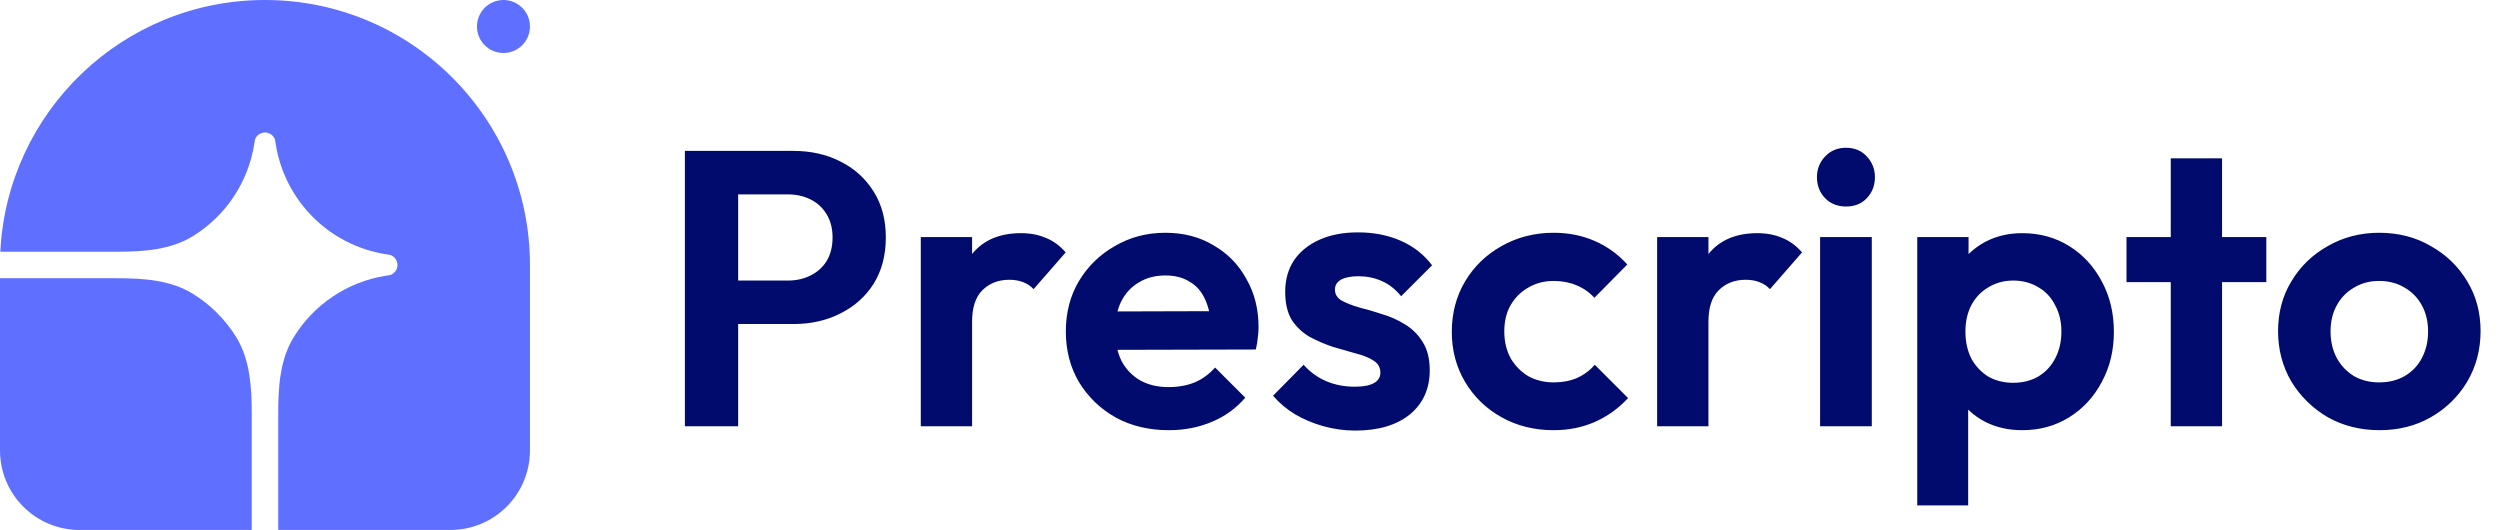
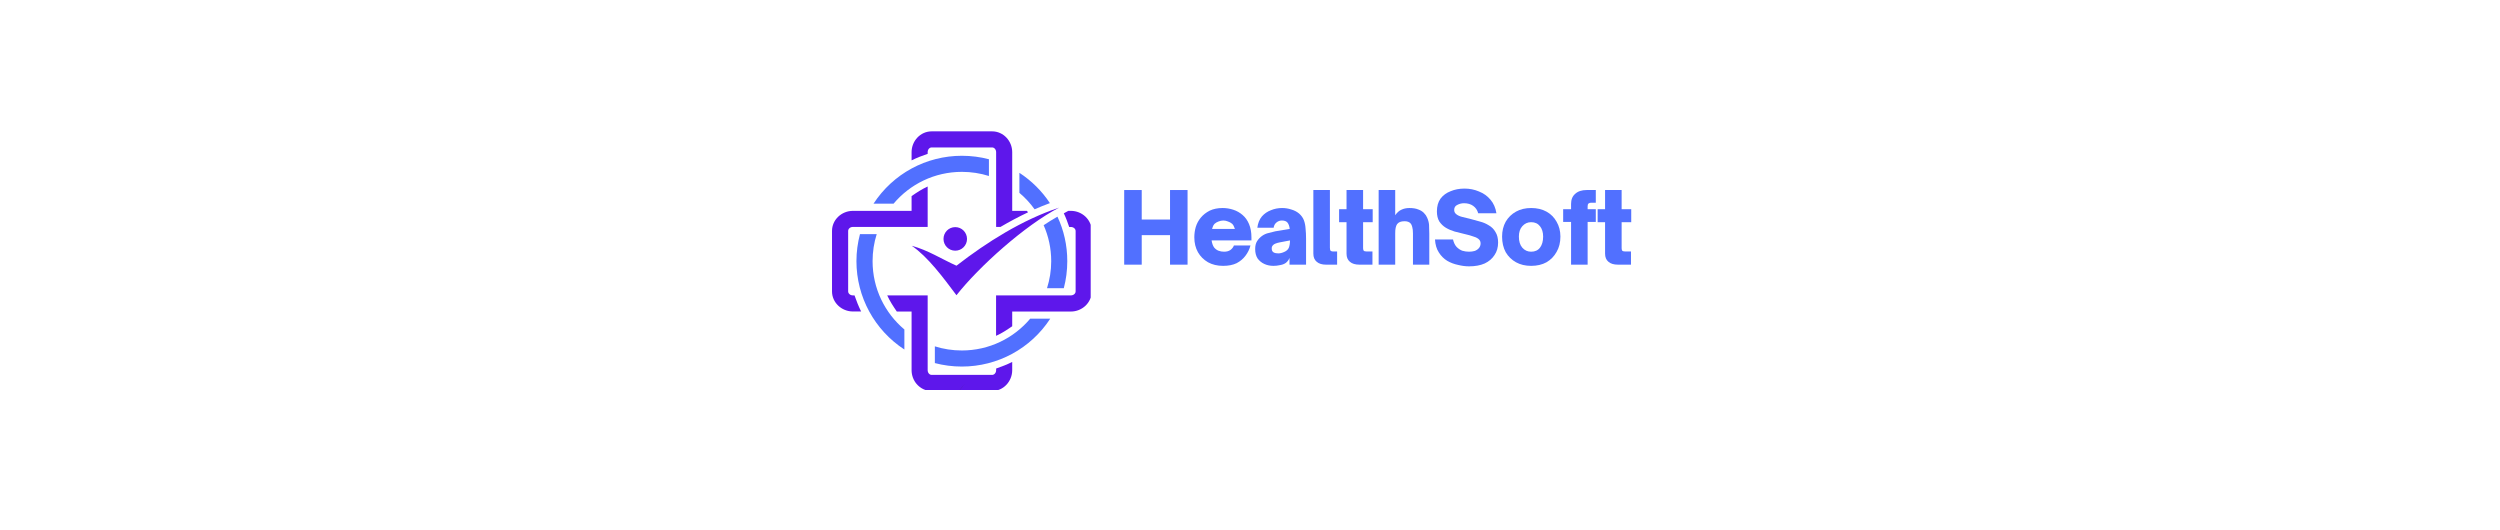
- <svg xmlns="http://www.w3.org/2000/svg" width="217" height="46" viewBox="0 0 217 46" fill="none">
-   <path d="M23 0C35.703 0 46 10.297 46 23V39.1C46 40.93 45.273 42.685 43.979 43.979C42.685 45.273 40.93 46 39.1 46H24.15V35.91C24.15 33.608 24.29 31.223 25.497 29.263C26.362 27.859 27.518 26.657 28.888 25.738C30.258 24.82 31.81 24.208 33.437 23.942L33.878 23.871C34.059 23.808 34.217 23.691 34.328 23.535C34.44 23.379 34.5 23.192 34.5 23C34.5 22.808 34.44 22.621 34.328 22.465C34.217 22.309 34.059 22.192 33.878 22.129L33.437 22.058C31.059 21.67 28.863 20.544 27.159 18.84C25.456 17.137 24.33 14.941 23.942 12.563L23.87 12.122C23.808 11.941 23.691 11.783 23.535 11.671C23.379 11.56 23.192 11.5 23 11.5C22.808 11.5 22.621 11.56 22.465 11.671C22.309 11.783 22.191 11.941 22.129 12.122L22.058 12.563C21.792 14.19 21.18 15.742 20.261 17.111C19.343 18.481 18.141 19.638 16.737 20.502C14.777 21.71 12.392 21.85 10.09 21.85H0.027C0.629 9.682 10.683 0 23 0Z" fill="#5F6FFF" />
-   <path d="M0 24.15H10.09C12.392 24.15 14.777 24.29 16.737 25.498C18.269 26.442 19.558 27.731 20.502 29.263C21.71 31.223 21.85 33.608 21.85 35.91V46H6.9C5.07 46 3.315 45.273 2.021 43.979C0.727 42.685 0 40.93 0 39.1L0 24.15ZM46 2.3C46 2.91 45.758 3.495 45.326 3.926C44.895 4.358 44.31 4.6 43.7 4.6C43.09 4.6 42.505 4.358 42.074 3.926C41.642 3.495 41.4 2.91 41.4 2.3C41.4 1.69 41.642 1.105 42.074 0.674C42.505 0.242 43.09 0 43.7 0C44.31 0 44.895 0.242 45.326 0.674C45.758 1.105 46 1.69 46 2.3Z" fill="#5F6FFF" />
-   <path d="M62.848 28.126V24.352H68.39C69.115 24.352 69.773 24.205 70.362 23.91C70.951 23.615 71.416 23.196 71.756 22.652C72.096 22.085 72.266 21.405 72.266 20.612C72.266 19.841 72.096 19.173 71.756 18.606C71.416 18.039 70.951 17.609 70.362 17.314C69.773 17.019 69.115 16.872 68.39 16.872H62.848V13.098H68.866C70.385 13.098 71.745 13.404 72.946 14.016C74.17 14.628 75.133 15.501 75.836 16.634C76.539 17.745 76.89 19.071 76.89 20.612C76.89 22.153 76.539 23.491 75.836 24.624C75.133 25.735 74.17 26.596 72.946 27.208C71.745 27.82 70.385 28.126 68.866 28.126H62.848ZM59.448 37V13.098H64.072V37H59.448ZM79.923 37V20.578H84.377V37H79.923ZM84.377 27.922L82.643 26.766C82.847 24.749 83.436 23.162 84.411 22.006C85.386 20.827 86.791 20.238 88.627 20.238C89.421 20.238 90.135 20.374 90.769 20.646C91.404 20.895 91.982 21.315 92.503 21.904L89.715 25.1C89.466 24.828 89.16 24.624 88.797 24.488C88.457 24.352 88.061 24.284 87.607 24.284C86.655 24.284 85.873 24.59 85.261 25.202C84.672 25.791 84.377 26.698 84.377 27.922ZM101.457 37.34C99.734 37.34 98.204 36.977 96.867 36.252C95.529 35.504 94.464 34.484 93.671 33.192C92.9 31.9 92.515 30.427 92.515 28.772C92.515 27.14 92.889 25.689 93.637 24.42C94.407 23.128 95.45 22.108 96.765 21.36C98.079 20.589 99.541 20.204 101.151 20.204C102.738 20.204 104.132 20.567 105.333 21.292C106.557 21.995 107.509 22.969 108.189 24.216C108.892 25.44 109.243 26.834 109.243 28.398C109.243 28.693 109.22 28.999 109.175 29.316C109.152 29.611 109.096 29.951 109.005 30.336L95.201 30.37V27.038L106.931 27.004L105.129 28.398C105.084 27.423 104.902 26.607 104.585 25.95C104.29 25.293 103.848 24.794 103.259 24.454C102.692 24.091 101.99 23.91 101.151 23.91C100.267 23.91 99.496 24.114 98.839 24.522C98.181 24.907 97.671 25.463 97.309 26.188C96.969 26.891 96.799 27.729 96.799 28.704C96.799 29.701 96.98 30.574 97.343 31.322C97.728 32.047 98.272 32.614 98.975 33.022C99.677 33.407 100.494 33.6 101.423 33.6C102.262 33.6 103.021 33.464 103.701 33.192C104.381 32.897 104.97 32.467 105.469 31.9L108.087 34.518C107.294 35.447 106.319 36.15 105.163 36.626C104.03 37.102 102.794 37.34 101.457 37.34ZM117.641 37.374C116.712 37.374 115.794 37.249 114.887 37C114.003 36.751 113.187 36.411 112.439 35.98C111.691 35.527 111.045 34.983 110.501 34.348L113.153 31.662C113.72 32.297 114.377 32.773 115.125 33.09C115.873 33.407 116.701 33.566 117.607 33.566C118.333 33.566 118.877 33.464 119.239 33.26C119.625 33.056 119.817 32.75 119.817 32.342C119.817 31.889 119.613 31.537 119.205 31.288C118.82 31.039 118.31 30.835 117.675 30.676C117.041 30.495 116.372 30.302 115.669 30.098C114.989 29.871 114.332 29.588 113.697 29.248C113.063 28.885 112.541 28.398 112.133 27.786C111.748 27.151 111.555 26.335 111.555 25.338C111.555 24.295 111.805 23.389 112.303 22.618C112.825 21.847 113.561 21.247 114.513 20.816C115.465 20.385 116.587 20.17 117.879 20.17C119.239 20.17 120.463 20.408 121.551 20.884C122.662 21.36 123.58 22.074 124.305 23.026L121.619 25.712C121.121 25.1 120.554 24.658 119.919 24.386C119.307 24.114 118.639 23.978 117.913 23.978C117.256 23.978 116.746 24.08 116.383 24.284C116.043 24.488 115.873 24.771 115.873 25.134C115.873 25.542 116.066 25.859 116.451 26.086C116.859 26.313 117.381 26.517 118.015 26.698C118.65 26.857 119.307 27.049 119.987 27.276C120.69 27.48 121.347 27.775 121.959 28.16C122.594 28.545 123.104 29.055 123.489 29.69C123.897 30.325 124.101 31.141 124.101 32.138C124.101 33.747 123.523 35.028 122.367 35.98C121.211 36.909 119.636 37.374 117.641 37.374ZM134.857 37.34C133.179 37.34 131.672 36.966 130.335 36.218C128.997 35.47 127.943 34.45 127.173 33.158C126.402 31.866 126.017 30.415 126.017 28.806C126.017 27.174 126.402 25.712 127.173 24.42C127.943 23.128 128.997 22.108 130.335 21.36C131.695 20.589 133.202 20.204 134.857 20.204C136.149 20.204 137.339 20.442 138.427 20.918C139.515 21.394 140.455 22.074 141.249 22.958L138.393 25.848C137.962 25.372 137.441 25.009 136.829 24.76C136.239 24.511 135.582 24.386 134.857 24.386C134.041 24.386 133.304 24.579 132.647 24.964C132.012 25.327 131.502 25.837 131.117 26.494C130.754 27.129 130.573 27.888 130.573 28.772C130.573 29.633 130.754 30.404 131.117 31.084C131.502 31.741 132.012 32.263 132.647 32.648C133.304 33.011 134.041 33.192 134.857 33.192C135.605 33.192 136.273 33.067 136.863 32.818C137.475 32.546 137.996 32.161 138.427 31.662L141.317 34.552C140.478 35.459 139.515 36.15 138.427 36.626C137.339 37.102 136.149 37.34 134.857 37.34ZM143.839 37V20.578H148.293V37H143.839ZM148.293 27.922L146.559 26.766C146.763 24.749 147.353 23.162 148.327 22.006C149.302 20.827 150.707 20.238 152.543 20.238C153.337 20.238 154.051 20.374 154.685 20.646C155.32 20.895 155.898 21.315 156.419 21.904L153.631 25.1C153.382 24.828 153.076 24.624 152.713 24.488C152.373 24.352 151.977 24.284 151.523 24.284C150.571 24.284 149.789 24.59 149.177 25.202C148.588 25.791 148.293 26.698 148.293 27.922ZM157.984 37V20.578H162.472V37H157.984ZM160.228 17.926C159.502 17.926 158.902 17.688 158.426 17.212C157.95 16.713 157.712 16.101 157.712 15.376C157.712 14.673 157.95 14.073 158.426 13.574C158.902 13.075 159.502 12.826 160.228 12.826C160.976 12.826 161.576 13.075 162.03 13.574C162.506 14.073 162.744 14.673 162.744 15.376C162.744 16.101 162.506 16.713 162.03 17.212C161.576 17.688 160.976 17.926 160.228 17.926ZM175.529 37.34C174.351 37.34 173.285 37.102 172.333 36.626C171.381 36.127 170.622 35.459 170.055 34.62C169.489 33.781 169.183 32.818 169.137 31.73V25.916C169.183 24.828 169.489 23.865 170.055 23.026C170.645 22.165 171.404 21.485 172.333 20.986C173.285 20.487 174.351 20.238 175.529 20.238C177.048 20.238 178.408 20.612 179.609 21.36C180.811 22.108 181.751 23.128 182.431 24.42C183.134 25.712 183.485 27.174 183.485 28.806C183.485 30.415 183.134 31.866 182.431 33.158C181.751 34.45 180.811 35.47 179.609 36.218C178.408 36.966 177.048 37.34 175.529 37.34ZM174.747 33.226C175.563 33.226 176.289 33.045 176.923 32.682C177.558 32.297 178.045 31.775 178.385 31.118C178.748 30.438 178.929 29.656 178.929 28.772C178.929 27.911 178.748 27.151 178.385 26.494C178.045 25.814 177.558 25.293 176.923 24.93C176.289 24.545 175.563 24.352 174.747 24.352C173.954 24.352 173.24 24.545 172.605 24.93C171.971 25.293 171.472 25.814 171.109 26.494C170.769 27.151 170.599 27.911 170.599 28.772C170.599 29.656 170.769 30.438 171.109 31.118C171.472 31.775 171.959 32.297 172.571 32.682C173.206 33.045 173.931 33.226 174.747 33.226ZM166.417 43.868V20.578H170.871V24.896L170.123 28.874L170.837 32.852V43.868H166.417ZM188.421 37V13.744H192.875V37H188.421ZM184.579 24.488V20.578H196.717V24.488H184.579ZM206.542 37.34C204.887 37.34 203.391 36.966 202.054 36.218C200.739 35.447 199.685 34.416 198.892 33.124C198.121 31.809 197.736 30.347 197.736 28.738C197.736 27.129 198.121 25.689 198.892 24.42C199.662 23.128 200.716 22.108 202.054 21.36C203.391 20.589 204.876 20.204 206.508 20.204C208.185 20.204 209.681 20.589 210.996 21.36C212.333 22.108 213.387 23.128 214.158 24.42C214.928 25.689 215.314 27.129 215.314 28.738C215.314 30.347 214.928 31.809 214.158 33.124C213.387 34.416 212.333 35.447 210.996 36.218C209.681 36.966 208.196 37.34 206.542 37.34ZM206.508 33.192C207.346 33.192 208.083 33.011 208.718 32.648C209.375 32.263 209.874 31.741 210.214 31.084C210.576 30.404 210.758 29.633 210.758 28.772C210.758 27.911 210.576 27.151 210.214 26.494C209.851 25.837 209.352 25.327 208.718 24.964C208.083 24.579 207.346 24.386 206.508 24.386C205.692 24.386 204.966 24.579 204.332 24.964C203.697 25.327 203.198 25.837 202.836 26.494C202.473 27.151 202.292 27.911 202.292 28.772C202.292 29.633 202.473 30.404 202.836 31.084C203.198 31.741 203.697 32.263 204.332 32.648C204.966 33.011 205.692 33.192 206.508 33.192Z" fill="#000B6D" />
+ <svg xmlns="http://www.w3.org/2000/svg" width="217" zoomAndPan="magnify" viewBox="0 0 162.75 34.5" height="46" preserveAspectRatio="xMidYMid meet" version="1.0">
+   <defs>
+     <g />
+     <clipPath id="95c4f5c852">
+       <path d="M 0.164 0.551 L 17.004 0.551 L 17.004 17.391 L 0.164 17.391 Z M 0.164 0.551 " clip-rule="nonzero" />
+     </clipPath>
+     <clipPath id="3e0fcca8d9">
+       <path d="M 8 16 L 9 16 L 9 17.391 L 8 17.391 Z M 8 16 " clip-rule="nonzero" />
+     </clipPath>
+     <clipPath id="20ca5450d4">
+       <path d="M 49 4 L 52.551 4 L 52.551 10 L 49 10 Z M 49 4 " clip-rule="nonzero" />
+     </clipPath>
+     <clipPath id="7abe2fecb8">
+       <rect x="0" width="53" y="0" height="18" />
+     </clipPath>
+   </defs>
+   <g transform="matrix(1, 0, 0, 1, 54, 8)">
+     <g clip-path="url(#7abe2fecb8)">
+       <g clip-path="url(#95c4f5c852)">
+         <path fill="#5e17eb" d="M 11.125 6.773 L 10.848 6.773 L 10.848 1.906 C 10.848 1.738 10.73 1.598 10.586 1.598 L 6.652 1.598 C 6.508 1.598 6.391 1.734 6.391 1.906 L 6.391 2.016 C 6.027 2.137 5.688 2.27 5.344 2.441 L 5.344 1.906 C 5.344 1.18 5.914 0.551 6.652 0.551 L 10.586 0.551 C 11.324 0.551 11.895 1.18 11.895 1.906 L 11.895 5.727 L 12.855 5.727 L 12.922 5.824 C 12.309 6.113 11.711 6.434 11.125 6.777 Z M 2.059 12.277 L 1.523 12.277 C 0.797 12.277 0.164 11.707 0.164 10.969 L 0.164 7.035 C 0.164 6.297 0.797 5.727 1.523 5.727 L 5.344 5.727 L 5.344 4.766 C 5.688 4.527 6.004 4.32 6.391 4.141 L 6.391 6.773 L 1.523 6.773 C 1.352 6.773 1.215 6.891 1.215 7.035 L 1.215 10.969 C 1.215 11.113 1.352 11.23 1.523 11.23 L 1.629 11.23 C 1.754 11.59 1.891 11.938 2.059 12.277 Z M 11.895 15.562 L 11.895 16.098 C 11.895 16.824 11.324 17.457 10.582 17.457 L 6.652 17.457 C 6.258 17.457 5.91 17.277 5.668 16.992 C 5.469 16.758 5.344 16.441 5.344 16.098 L 5.344 12.281 L 4.383 12.281 C 4.145 11.934 3.938 11.621 3.758 11.23 L 6.391 11.23 L 6.391 16.098 C 6.391 16.27 6.508 16.406 6.652 16.406 L 10.586 16.406 C 10.73 16.406 10.848 16.27 10.848 16.098 L 10.848 15.992 C 11.207 15.867 11.555 15.734 11.895 15.562 Z M 14.949 5.516 C 12.73 6.664 9.723 9.363 8.266 11.219 C 7.418 10.09 6.41 8.719 5.355 8 C 6.422 8.289 7.293 8.863 8.266 9.297 C 10.258 7.754 12.551 6.312 14.949 5.516 Z M 8.188 6.785 C 8.609 6.785 8.953 7.129 8.953 7.555 C 8.953 7.977 8.609 8.32 8.188 8.32 C 7.762 8.32 7.422 7.977 7.422 7.555 C 7.422 7.129 7.762 6.785 8.188 6.785 Z M 17.07 7.039 L 17.07 10.969 C 17.07 11.711 16.441 12.281 15.715 12.281 L 11.895 12.281 L 11.895 13.238 C 11.547 13.477 11.234 13.688 10.844 13.863 L 10.844 11.23 L 15.715 11.23 C 15.883 11.23 16.023 11.113 16.023 10.969 L 16.023 7.039 C 16.023 6.895 15.883 6.777 15.715 6.777 L 15.605 6.777 C 15.5 6.469 15.395 6.18 15.254 5.887 L 15.547 5.727 L 15.715 5.727 C 16.441 5.727 17.07 6.297 17.07 7.039 Z M 17.07 7.039 " fill-opacity="1" fill-rule="nonzero" />
+       </g>
+       <path fill="#5170ff" d="M 13.352 5.625 C 13.07 5.23 12.734 4.867 12.363 4.555 L 12.363 3.25 C 13.152 3.766 13.832 4.438 14.348 5.223 C 14.012 5.348 13.68 5.48 13.352 5.625 Z M 14.16 10.762 C 14.336 10.207 14.434 9.617 14.434 9.004 C 14.434 8.168 14.258 7.379 13.941 6.66 C 14.238 6.461 14.539 6.277 14.84 6.105 C 15.254 6.984 15.48 7.965 15.48 9 C 15.48 9.609 15.402 10.199 15.254 10.762 Z M 6.859 14.547 C 7.414 14.723 8.004 14.816 8.617 14.816 C 10.402 14.816 12 14.012 13.066 12.746 L 14.371 12.746 C 13.102 14.691 10.949 15.863 8.617 15.863 C 8.008 15.863 7.422 15.785 6.859 15.637 Z M 3.074 7.242 C 2.898 7.797 2.805 8.391 2.805 9.004 C 2.805 10.789 3.609 12.383 4.875 13.449 L 4.875 14.754 C 2.93 13.484 1.754 11.332 1.754 9 C 1.754 8.395 1.836 7.805 1.984 7.242 Z M 8.617 2.141 C 9.227 2.141 9.816 2.219 10.379 2.367 L 10.379 3.457 C 9.824 3.281 9.23 3.188 8.617 3.188 C 6.832 3.188 5.238 3.992 4.172 5.258 L 2.867 5.258 C 4.137 3.309 6.293 2.141 8.617 2.141 Z M 8.617 2.141 " fill-opacity="1" fill-rule="nonzero" />
+       <g clip-path="url(#3e0fcca8d9)">
+         <path fill="#333333" d="M 8.426 17.453 L 8.43 17.457 C 8.555 17.297 8.684 17.137 8.812 16.977 C 8.684 17.133 8.547 17.293 8.426 17.453 Z M 8.426 17.453 " fill-opacity="1" fill-rule="nonzero" />
+       </g>
+       <g fill="#5170ff" fill-opacity="1">
+         <g transform="translate(18.81019, 9.22971)">
+           <g>
+             <path d="M 1.516 0 L 0.375 0 L 0.375 -4.859 L 1.516 -4.859 L 1.516 -2.938 L 3.359 -2.938 L 3.359 -4.859 L 4.5 -4.859 L 4.5 0 L 3.359 0 L 3.359 -1.922 L 1.516 -1.922 Z M 1.516 0 " />
+           </g>
+         </g>
+       </g>
+       <g fill="#5170ff" fill-opacity="1">
+         <g transform="translate(23.54731, 9.22971)">
+           <g>
+             <path d="M 2.078 0.078 C 1.703 0.078 1.375 0 1.094 -0.156 C 0.812 -0.32 0.594 -0.539 0.438 -0.812 C 0.281 -1.094 0.203 -1.414 0.203 -1.781 C 0.203 -2.008 0.234 -2.234 0.297 -2.453 C 0.367 -2.68 0.477 -2.883 0.625 -3.062 C 0.781 -3.25 0.973 -3.398 1.203 -3.516 C 1.441 -3.629 1.723 -3.688 2.047 -3.688 C 2.285 -3.688 2.516 -3.648 2.734 -3.578 C 2.961 -3.504 3.164 -3.391 3.344 -3.234 C 3.52 -3.086 3.66 -2.891 3.766 -2.641 C 3.867 -2.398 3.922 -2.109 3.922 -1.766 L 3.922 -1.578 L 1.328 -1.578 C 1.359 -1.379 1.414 -1.223 1.5 -1.109 C 1.582 -1.016 1.676 -0.945 1.781 -0.906 C 1.895 -0.863 2.016 -0.844 2.141 -0.844 C 2.305 -0.844 2.441 -0.879 2.547 -0.953 C 2.66 -1.035 2.738 -1.133 2.781 -1.25 L 3.859 -1.25 C 3.797 -1.008 3.688 -0.785 3.531 -0.578 C 3.383 -0.379 3.191 -0.219 2.953 -0.094 C 2.711 0.02 2.422 0.078 2.078 0.078 Z M 1.359 -2.328 L 2.844 -2.328 C 2.832 -2.367 2.812 -2.422 2.781 -2.484 C 2.758 -2.547 2.723 -2.602 2.672 -2.656 C 2.586 -2.727 2.492 -2.781 2.391 -2.812 C 2.297 -2.852 2.195 -2.875 2.094 -2.875 C 1.988 -2.875 1.883 -2.852 1.781 -2.812 C 1.688 -2.781 1.598 -2.727 1.516 -2.656 C 1.461 -2.594 1.426 -2.531 1.406 -2.469 C 1.383 -2.414 1.367 -2.367 1.359 -2.328 Z M 1.359 -2.328 " />
+           </g>
+         </g>
+       </g>
+       <g fill="#5170ff" fill-opacity="1">
+         <g transform="translate(27.50868, 9.22971)">
+           <g>
+             <path d="M 1.391 0.078 C 1.172 0.078 0.973 0.035 0.797 -0.047 C 0.617 -0.129 0.473 -0.25 0.359 -0.406 C 0.254 -0.57 0.203 -0.773 0.203 -1.016 C 0.203 -1.223 0.242 -1.395 0.328 -1.531 C 0.422 -1.676 0.531 -1.789 0.656 -1.875 C 0.789 -1.969 0.93 -2.031 1.078 -2.062 C 1.234 -2.102 1.379 -2.141 1.516 -2.172 L 2.453 -2.328 C 2.43 -2.516 2.379 -2.656 2.297 -2.75 C 2.223 -2.832 2.102 -2.875 1.938 -2.875 C 1.812 -2.875 1.695 -2.832 1.594 -2.75 C 1.488 -2.664 1.426 -2.551 1.406 -2.406 L 0.344 -2.406 C 0.383 -2.707 0.484 -2.953 0.641 -3.141 C 0.805 -3.328 1.004 -3.461 1.234 -3.547 C 1.461 -3.641 1.703 -3.688 1.953 -3.688 C 2.16 -3.688 2.359 -3.656 2.547 -3.594 C 2.742 -3.539 2.914 -3.453 3.062 -3.328 C 3.207 -3.203 3.312 -3.055 3.375 -2.891 C 3.438 -2.723 3.473 -2.539 3.484 -2.344 C 3.504 -2.145 3.516 -1.93 3.516 -1.703 L 3.516 0 L 2.438 0 L 2.438 -0.438 C 2.383 -0.301 2.301 -0.191 2.188 -0.109 C 2.082 -0.035 1.957 0.008 1.812 0.031 C 1.676 0.062 1.535 0.078 1.391 0.078 Z M 1.703 -0.734 C 1.828 -0.734 1.957 -0.766 2.094 -0.828 C 2.238 -0.891 2.336 -0.977 2.391 -1.094 C 2.441 -1.219 2.469 -1.379 2.469 -1.578 L 1.812 -1.453 C 1.695 -1.43 1.602 -1.406 1.531 -1.375 C 1.469 -1.352 1.414 -1.32 1.375 -1.281 C 1.344 -1.25 1.316 -1.211 1.297 -1.172 C 1.285 -1.141 1.281 -1.098 1.281 -1.047 C 1.281 -0.93 1.32 -0.848 1.406 -0.797 C 1.488 -0.754 1.586 -0.734 1.703 -0.734 Z M 1.703 -0.734 " />
+           </g>
+         </g>
+       </g>
+       <g fill="#5170ff" fill-opacity="1">
+         <g transform="translate(31.17119, 9.22971)">
+           <g>
+             <path d="M 1.875 0 L 1.156 0 C 0.895 0 0.691 -0.062 0.547 -0.188 C 0.398 -0.312 0.328 -0.488 0.328 -0.719 L 0.328 -4.859 L 1.406 -4.859 L 1.406 -1.094 C 1.406 -0.988 1.426 -0.922 1.469 -0.891 C 1.52 -0.867 1.566 -0.859 1.609 -0.859 L 1.875 -0.859 Z M 1.875 0 " />
+           </g>
+         </g>
+       </g>
+       <g fill="#5170ff" fill-opacity="1">
+         <g transform="translate(33.03421, 9.22971)">
+           <g>
+             <path d="M 2.312 0 L 1.469 0 C 1.195 0 0.988 -0.062 0.844 -0.188 C 0.695 -0.312 0.625 -0.488 0.625 -0.719 L 0.625 -2.766 L 0.141 -2.766 L 0.141 -3.609 L 0.625 -3.609 L 0.625 -4.859 L 1.703 -4.859 L 1.703 -3.609 L 2.328 -3.609 L 2.328 -2.766 L 1.703 -2.766 L 1.703 -1.078 C 1.703 -1.023 1.711 -0.973 1.734 -0.922 C 1.766 -0.879 1.828 -0.859 1.922 -0.859 L 2.312 -0.859 Z M 2.312 0 " />
+           </g>
+         </g>
+       </g>
+       <g fill="#5170ff" fill-opacity="1">
+         <g transform="translate(35.40591, 9.22971)">
+           <g>
+             <path d="M 1.422 0 L 0.344 0 L 0.344 -4.859 L 1.422 -4.859 L 1.422 -3.219 C 1.547 -3.395 1.68 -3.516 1.828 -3.578 C 1.973 -3.648 2.145 -3.688 2.344 -3.688 C 2.582 -3.688 2.773 -3.656 2.922 -3.594 C 3.078 -3.539 3.203 -3.461 3.297 -3.359 C 3.391 -3.266 3.457 -3.164 3.5 -3.062 C 3.57 -2.906 3.613 -2.75 3.625 -2.594 C 3.633 -2.438 3.641 -2.242 3.641 -2.016 L 3.641 0 L 2.578 0 L 2.578 -2.031 C 2.578 -2.207 2.562 -2.348 2.531 -2.453 C 2.508 -2.555 2.473 -2.633 2.422 -2.688 C 2.336 -2.781 2.207 -2.828 2.031 -2.828 C 1.914 -2.828 1.816 -2.812 1.734 -2.781 C 1.66 -2.75 1.598 -2.703 1.547 -2.641 C 1.504 -2.578 1.473 -2.5 1.453 -2.406 C 1.43 -2.312 1.422 -2.188 1.422 -2.031 Z M 1.422 0 " />
+           </g>
+         </g>
+       </g>
+       <g fill="#5170ff" fill-opacity="1">
+         <g transform="translate(39.21467, 9.22971)">
+           <g>
+             <path d="M 2.422 0.109 C 2.191 0.109 1.953 0.078 1.703 0.016 C 1.453 -0.035 1.219 -0.125 1 -0.25 C 0.781 -0.383 0.598 -0.566 0.453 -0.797 C 0.305 -1.023 0.223 -1.305 0.203 -1.641 L 1.375 -1.641 C 1.426 -1.43 1.504 -1.27 1.609 -1.156 C 1.723 -1.039 1.848 -0.957 1.984 -0.906 C 2.129 -0.863 2.273 -0.844 2.422 -0.844 C 2.547 -0.844 2.664 -0.859 2.781 -0.891 C 2.895 -0.93 2.988 -0.992 3.062 -1.078 C 3.133 -1.16 3.172 -1.266 3.172 -1.391 C 3.172 -1.516 3.117 -1.613 3.016 -1.688 C 2.922 -1.758 2.789 -1.816 2.625 -1.859 C 2.469 -1.91 2.297 -1.957 2.109 -2 C 1.91 -2.051 1.703 -2.102 1.484 -2.156 C 1.273 -2.219 1.082 -2.301 0.906 -2.406 C 0.738 -2.508 0.598 -2.645 0.484 -2.812 C 0.379 -2.988 0.328 -3.207 0.328 -3.469 C 0.328 -3.801 0.406 -4.078 0.562 -4.297 C 0.727 -4.516 0.945 -4.676 1.219 -4.781 C 1.488 -4.895 1.789 -4.953 2.125 -4.953 C 2.457 -4.953 2.77 -4.891 3.062 -4.766 C 3.363 -4.648 3.613 -4.473 3.812 -4.234 C 4.02 -3.992 4.148 -3.695 4.203 -3.344 L 3.016 -3.344 C 2.961 -3.551 2.852 -3.711 2.688 -3.828 C 2.531 -3.941 2.332 -4 2.094 -4 C 1.938 -4 1.789 -3.961 1.656 -3.891 C 1.52 -3.828 1.453 -3.719 1.453 -3.562 C 1.453 -3.445 1.5 -3.352 1.594 -3.281 C 1.688 -3.207 1.812 -3.148 1.969 -3.109 C 2.125 -3.066 2.297 -3.023 2.484 -2.984 C 2.68 -2.93 2.891 -2.875 3.109 -2.812 C 3.328 -2.758 3.523 -2.676 3.703 -2.562 C 3.891 -2.457 4.035 -2.312 4.141 -2.125 C 4.254 -1.945 4.312 -1.719 4.312 -1.438 C 4.312 -1.125 4.234 -0.852 4.078 -0.625 C 3.93 -0.395 3.719 -0.211 3.438 -0.078 C 3.156 0.047 2.816 0.109 2.422 0.109 Z M 2.422 0.109 " />
+           </g>
+         </g>
+       </g>
+       <g fill="#5170ff" fill-opacity="1">
+         <g transform="translate(43.58299, 9.22971)">
+           <g>
+             <path d="M 2.094 0.078 C 1.719 0.078 1.391 0 1.109 -0.156 C 0.828 -0.312 0.602 -0.531 0.438 -0.812 C 0.281 -1.102 0.203 -1.441 0.203 -1.828 C 0.203 -2.191 0.281 -2.516 0.438 -2.797 C 0.602 -3.078 0.828 -3.297 1.109 -3.453 C 1.391 -3.609 1.719 -3.688 2.094 -3.688 C 2.477 -3.688 2.812 -3.609 3.094 -3.453 C 3.375 -3.297 3.594 -3.078 3.75 -2.797 C 3.914 -2.516 4 -2.191 4 -1.828 C 4 -1.441 3.914 -1.109 3.75 -0.828 C 3.594 -0.547 3.375 -0.32 3.094 -0.156 C 2.812 0 2.477 0.078 2.094 0.078 Z M 2.094 -0.844 C 2.344 -0.844 2.535 -0.93 2.672 -1.109 C 2.805 -1.285 2.875 -1.523 2.875 -1.828 C 2.875 -2.109 2.805 -2.332 2.672 -2.5 C 2.535 -2.676 2.344 -2.766 2.094 -2.766 C 1.863 -2.766 1.672 -2.676 1.516 -2.5 C 1.367 -2.332 1.297 -2.109 1.297 -1.828 C 1.297 -1.523 1.367 -1.285 1.516 -1.109 C 1.672 -0.93 1.863 -0.844 2.094 -0.844 Z M 2.094 -0.844 " />
+           </g>
+         </g>
+       </g>
+       <g fill="#5170ff" fill-opacity="1">
+         <g transform="translate(47.62066, 9.22971)">
+           <g>
+             <path d="M 1.734 0 L 0.656 0 L 0.656 -2.781 L 0.141 -2.781 L 0.141 -3.609 L 0.656 -3.609 L 0.656 -3.953 C 0.656 -4.234 0.742 -4.453 0.922 -4.609 C 1.098 -4.773 1.348 -4.859 1.672 -4.859 L 2.266 -4.859 L 2.266 -4.031 L 1.938 -4.031 C 1.895 -4.031 1.848 -4.016 1.797 -3.984 C 1.754 -3.953 1.734 -3.891 1.734 -3.797 L 1.734 -3.609 L 2.266 -3.609 L 2.266 -2.781 L 1.734 -2.781 Z M 1.734 0 " />
+           </g>
+         </g>
+       </g>
+       <g clip-path="url(#20ca5450d4)">
+         <g fill="#5170ff" fill-opacity="1">
+           <g transform="translate(49.86519, 9.22971)">
+             <g>
+               <path d="M 2.312 0 L 1.469 0 C 1.195 0 0.988 -0.062 0.844 -0.188 C 0.695 -0.312 0.625 -0.488 0.625 -0.719 L 0.625 -2.766 L 0.141 -2.766 L 0.141 -3.609 L 0.625 -3.609 L 0.625 -4.859 L 1.703 -4.859 L 1.703 -3.609 L 2.328 -3.609 L 2.328 -2.766 L 1.703 -2.766 L 1.703 -1.078 C 1.703 -1.023 1.711 -0.973 1.734 -0.922 C 1.766 -0.879 1.828 -0.859 1.922 -0.859 L 2.312 -0.859 Z M 2.312 0 " />
+             </g>
+           </g>
+         </g>
+       </g>
+     </g>
+   </g>
</svg>
